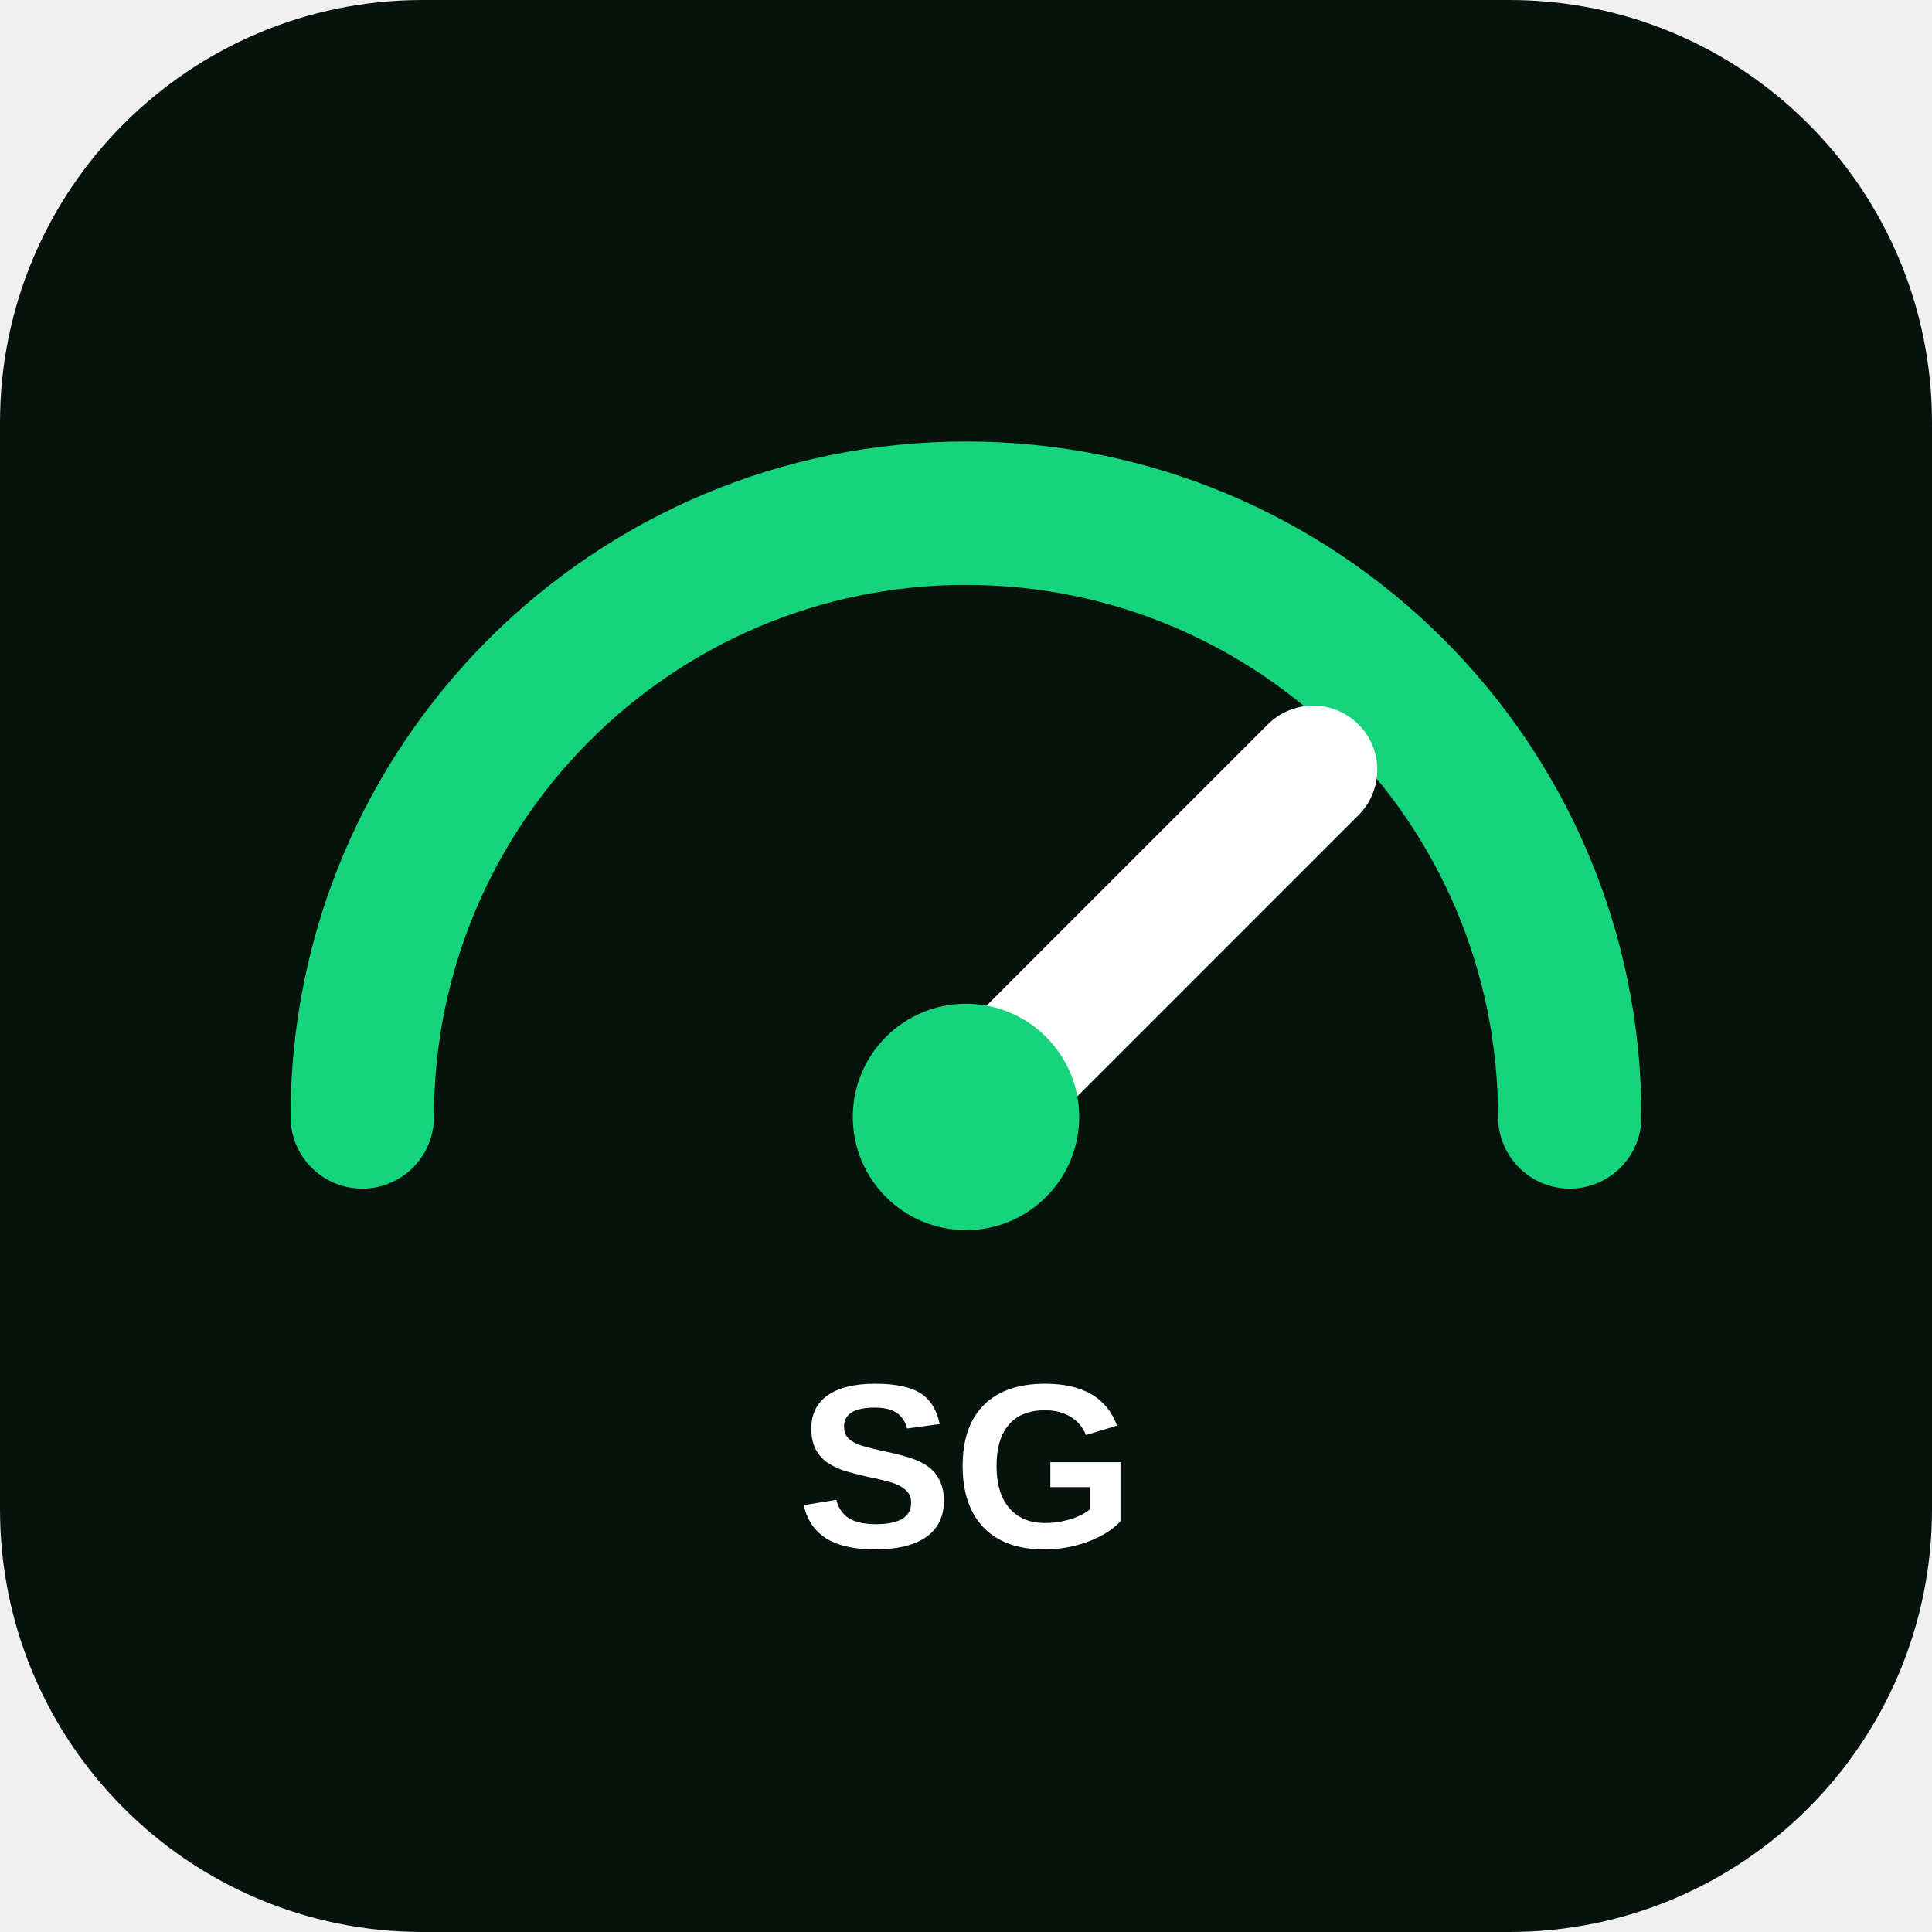
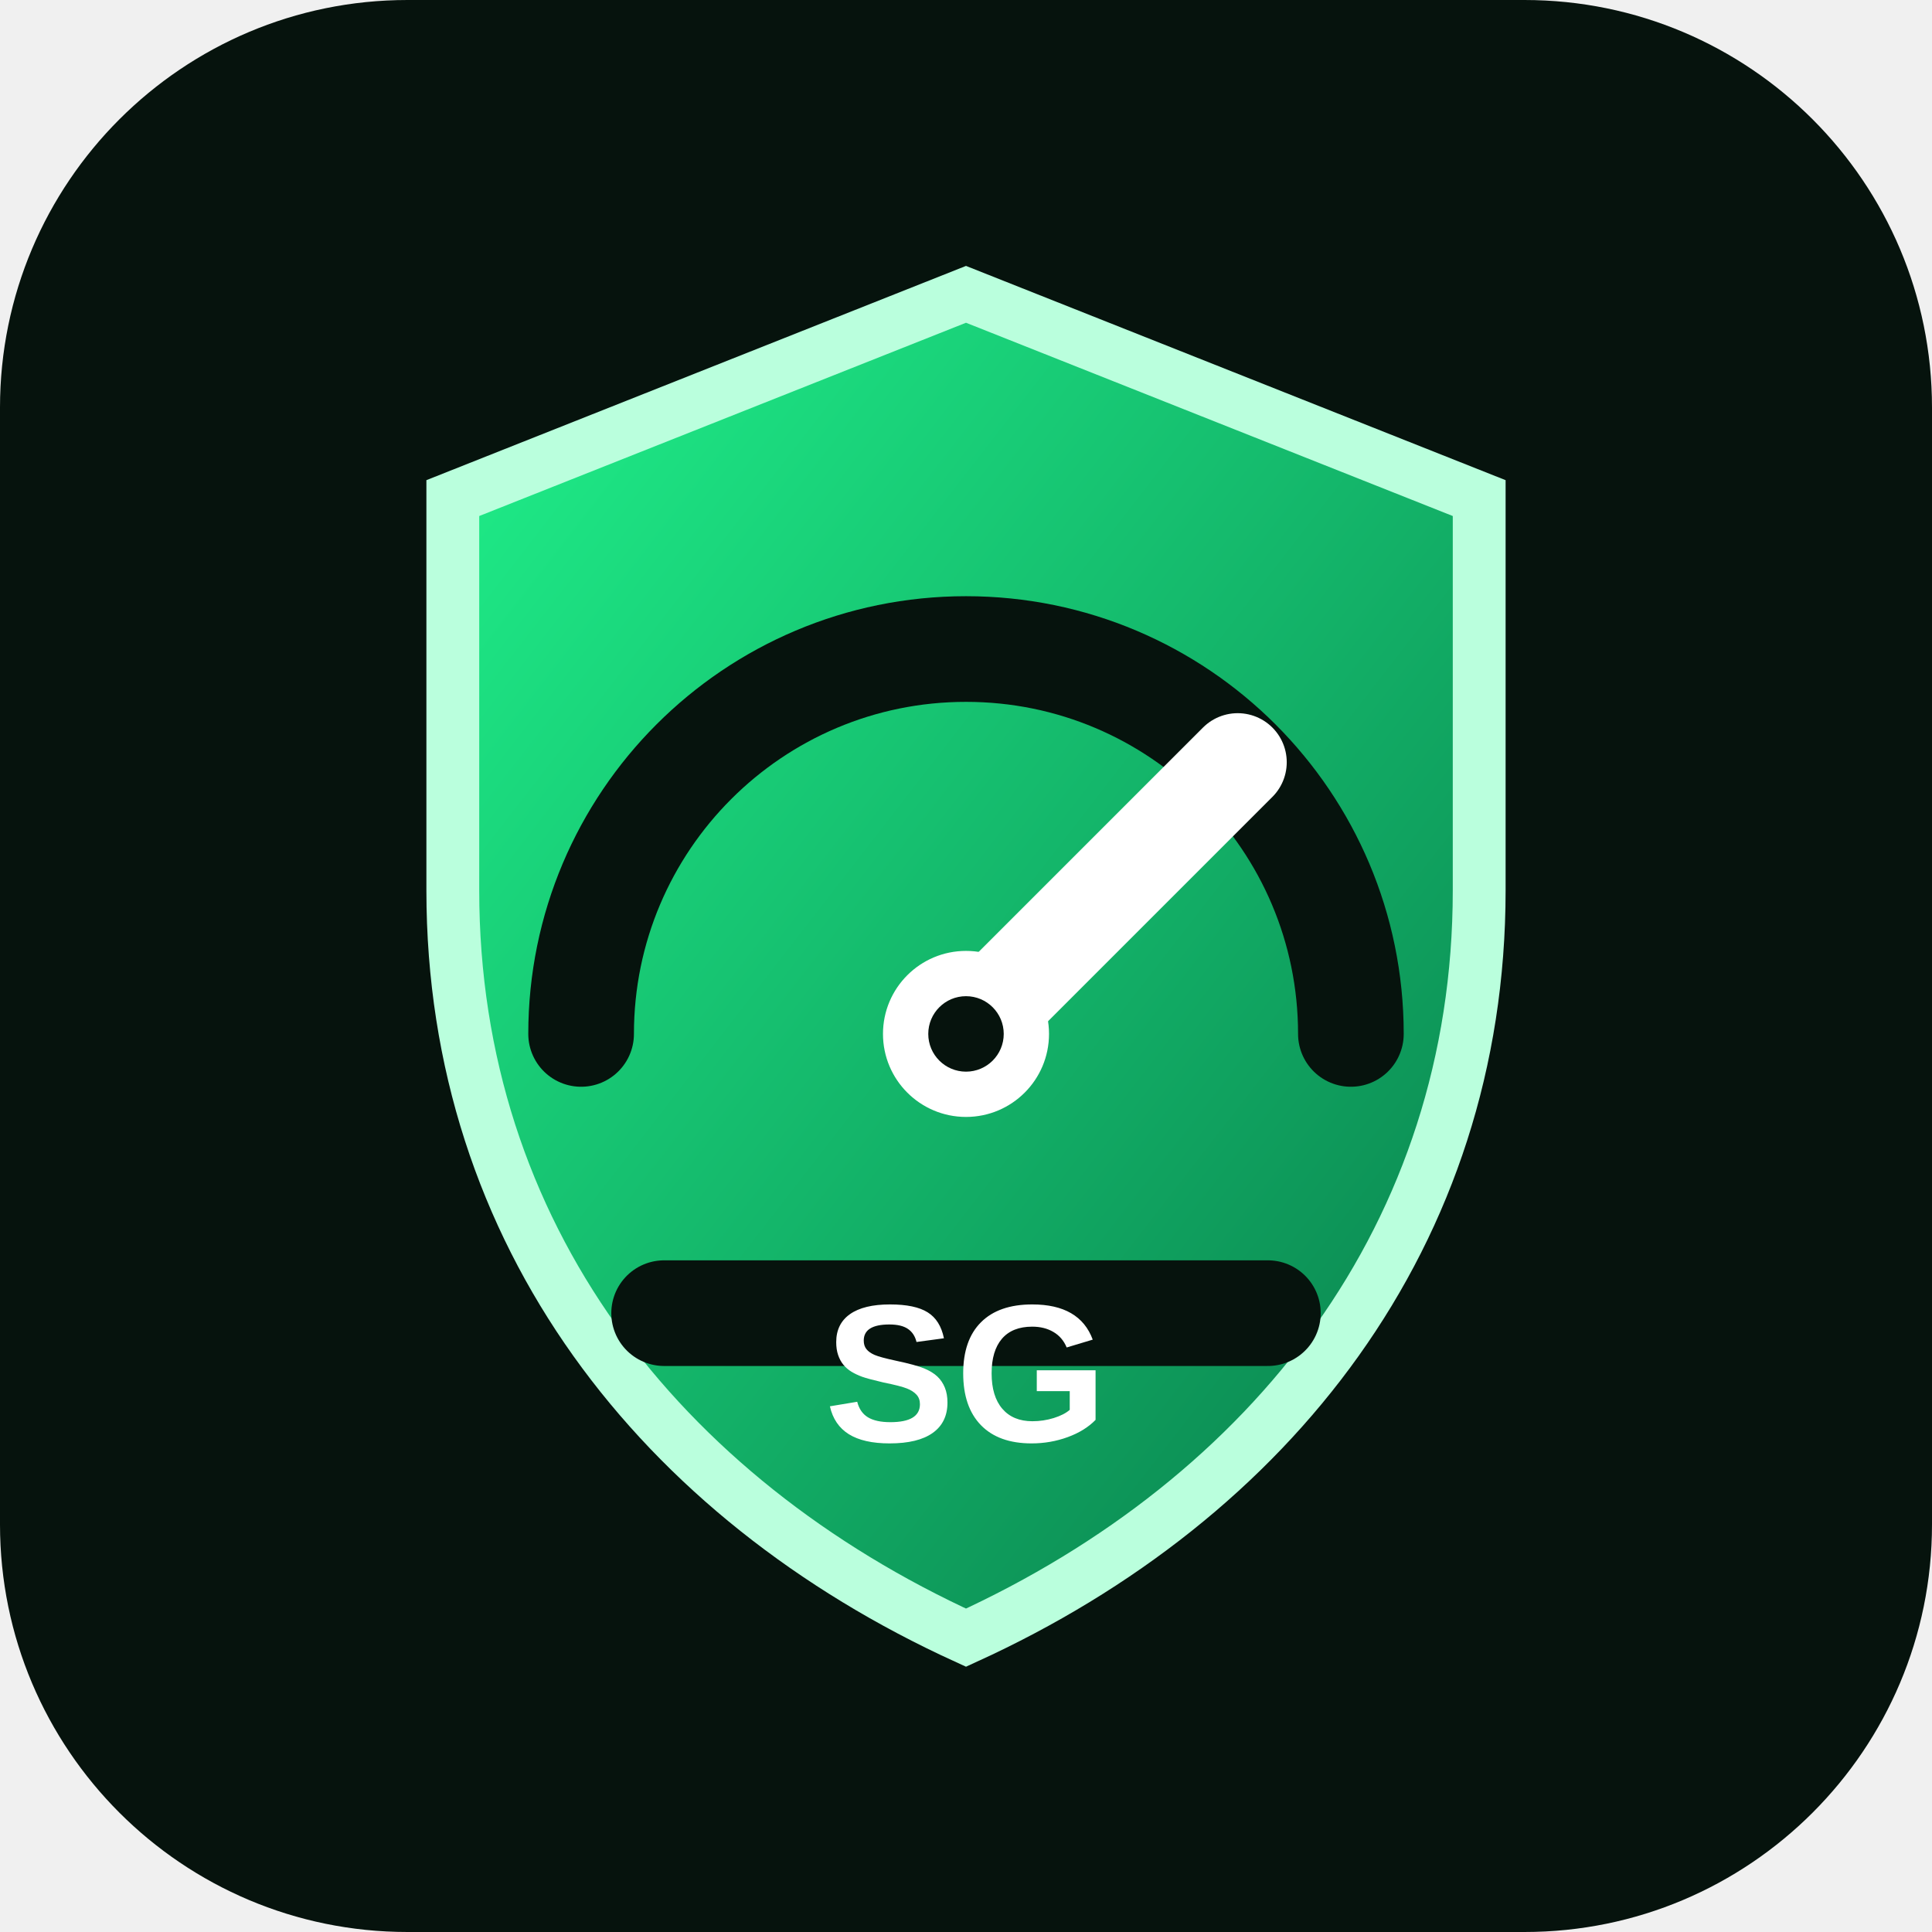
- <svg xmlns="http://www.w3.org/2000/svg" viewBox="0 0 512 512">
-   <rect width="512" height="512" rx="112" fill="#06130d" />
-   <path d="M96 296a160 160 0 1 1 320 0" fill="none" stroke="#16d47b" stroke-width="38" stroke-linecap="round" />
-   <path d="M256 296l92-92" stroke="#fff" stroke-width="34" stroke-linecap="round" />
-   <circle cx="256" cy="296" r="30" fill="#16d47b" />
-   <text x="256" y="410" text-anchor="middle" font-family="Arial" font-size="62" font-weight="700" fill="#fff">SG</text>
+ <svg xmlns="http://www.w3.org/2000/svg" viewBox="0 0 512 512" role="img" aria-label="Speed Guard logo">
+   <defs>
+     <linearGradient id="g" x1="0" x2="1" y1="0" y2="1">
+       <stop offset="0" stop-color="#20f28b" />
+       <stop offset="1" stop-color="#087b4a" />
+     </linearGradient>
+   </defs>
+   <rect width="512" height="512" rx="108" fill="#06130d" />
+   <path d="M256 78 392 132v104c0 91-55 161-136 198-81-37-136-107-136-198V132z" fill="url(#g)" stroke="#baffdd" stroke-width="14" />
+   <path d="M154 274a102 102 0 1 1 204 0" fill="none" stroke="#06130d" stroke-width="28" stroke-linecap="round" />
+   <path d="M256 274l72-72" stroke="#fff" stroke-width="26" stroke-linecap="round" />
+   <circle cx="256" cy="274" r="22" fill="#fff" />
+   <circle cx="256" cy="274" r="10" fill="#06130d" />
+   <path d="M176 348h160" stroke="#06130d" stroke-width="28" stroke-linecap="round" />
+   <text x="256" y="382" text-anchor="middle" font-family="Arial, sans-serif" font-size="52" font-weight="900" fill="#fff">SG</text>
</svg>
